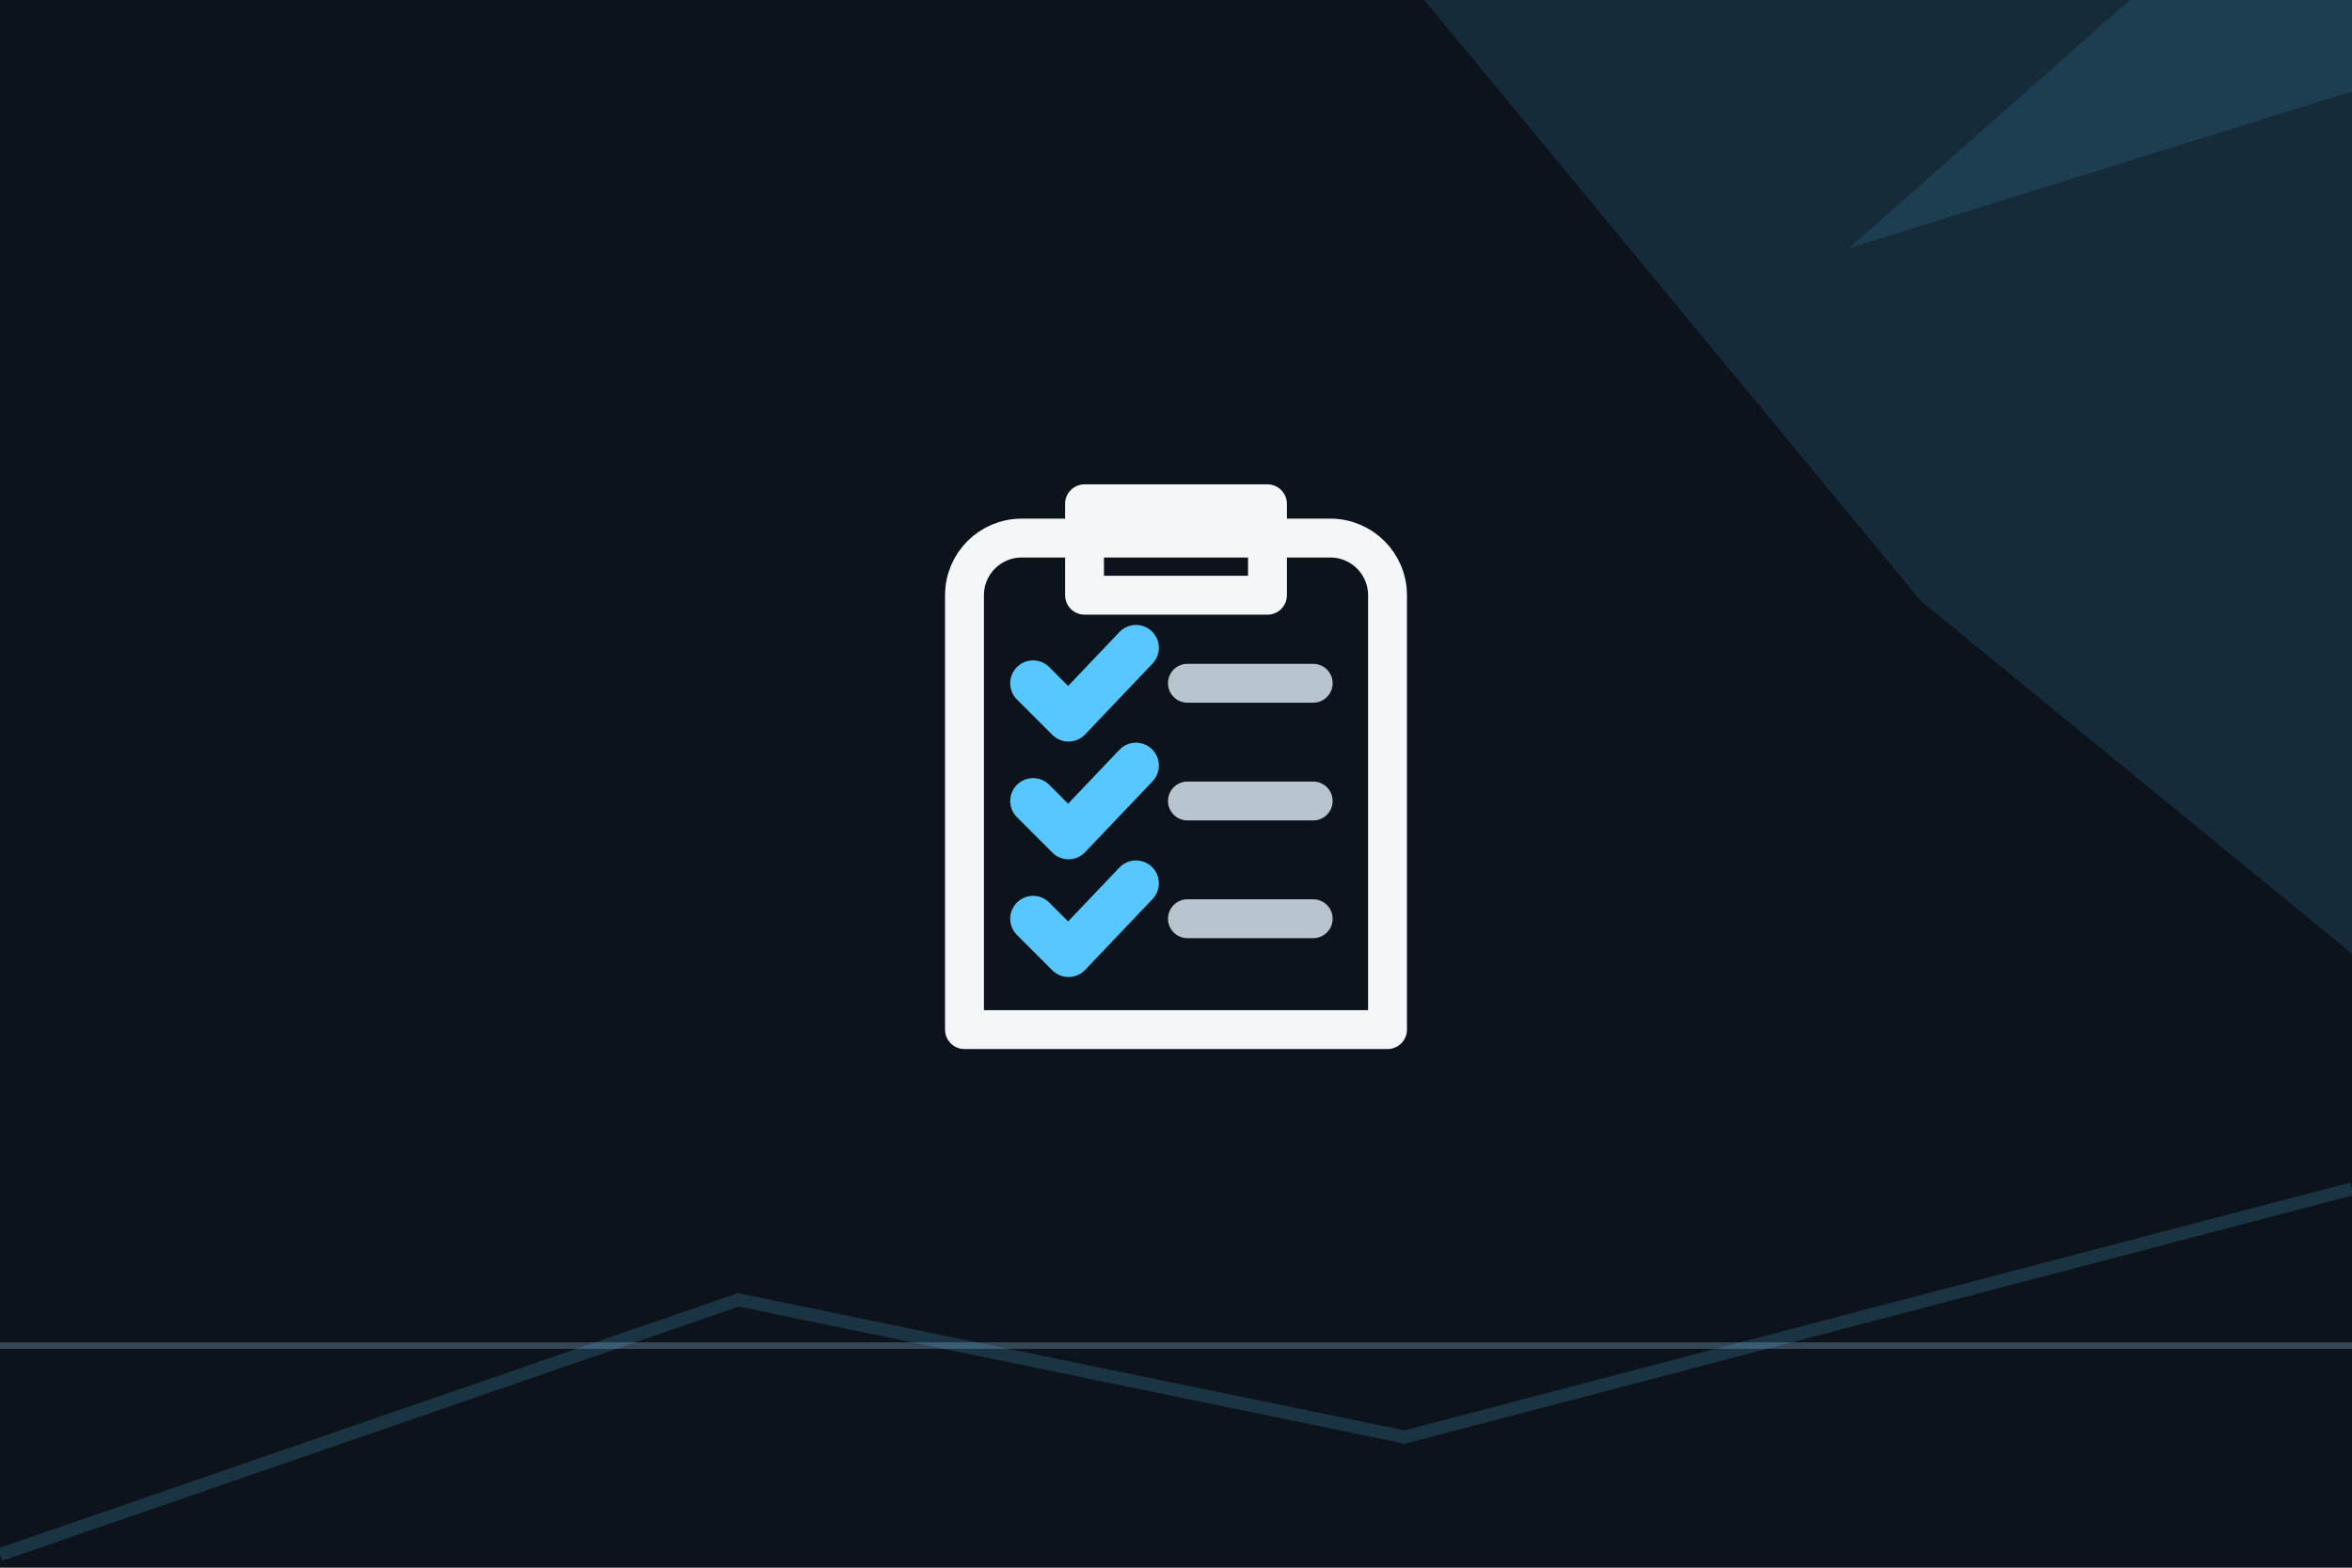
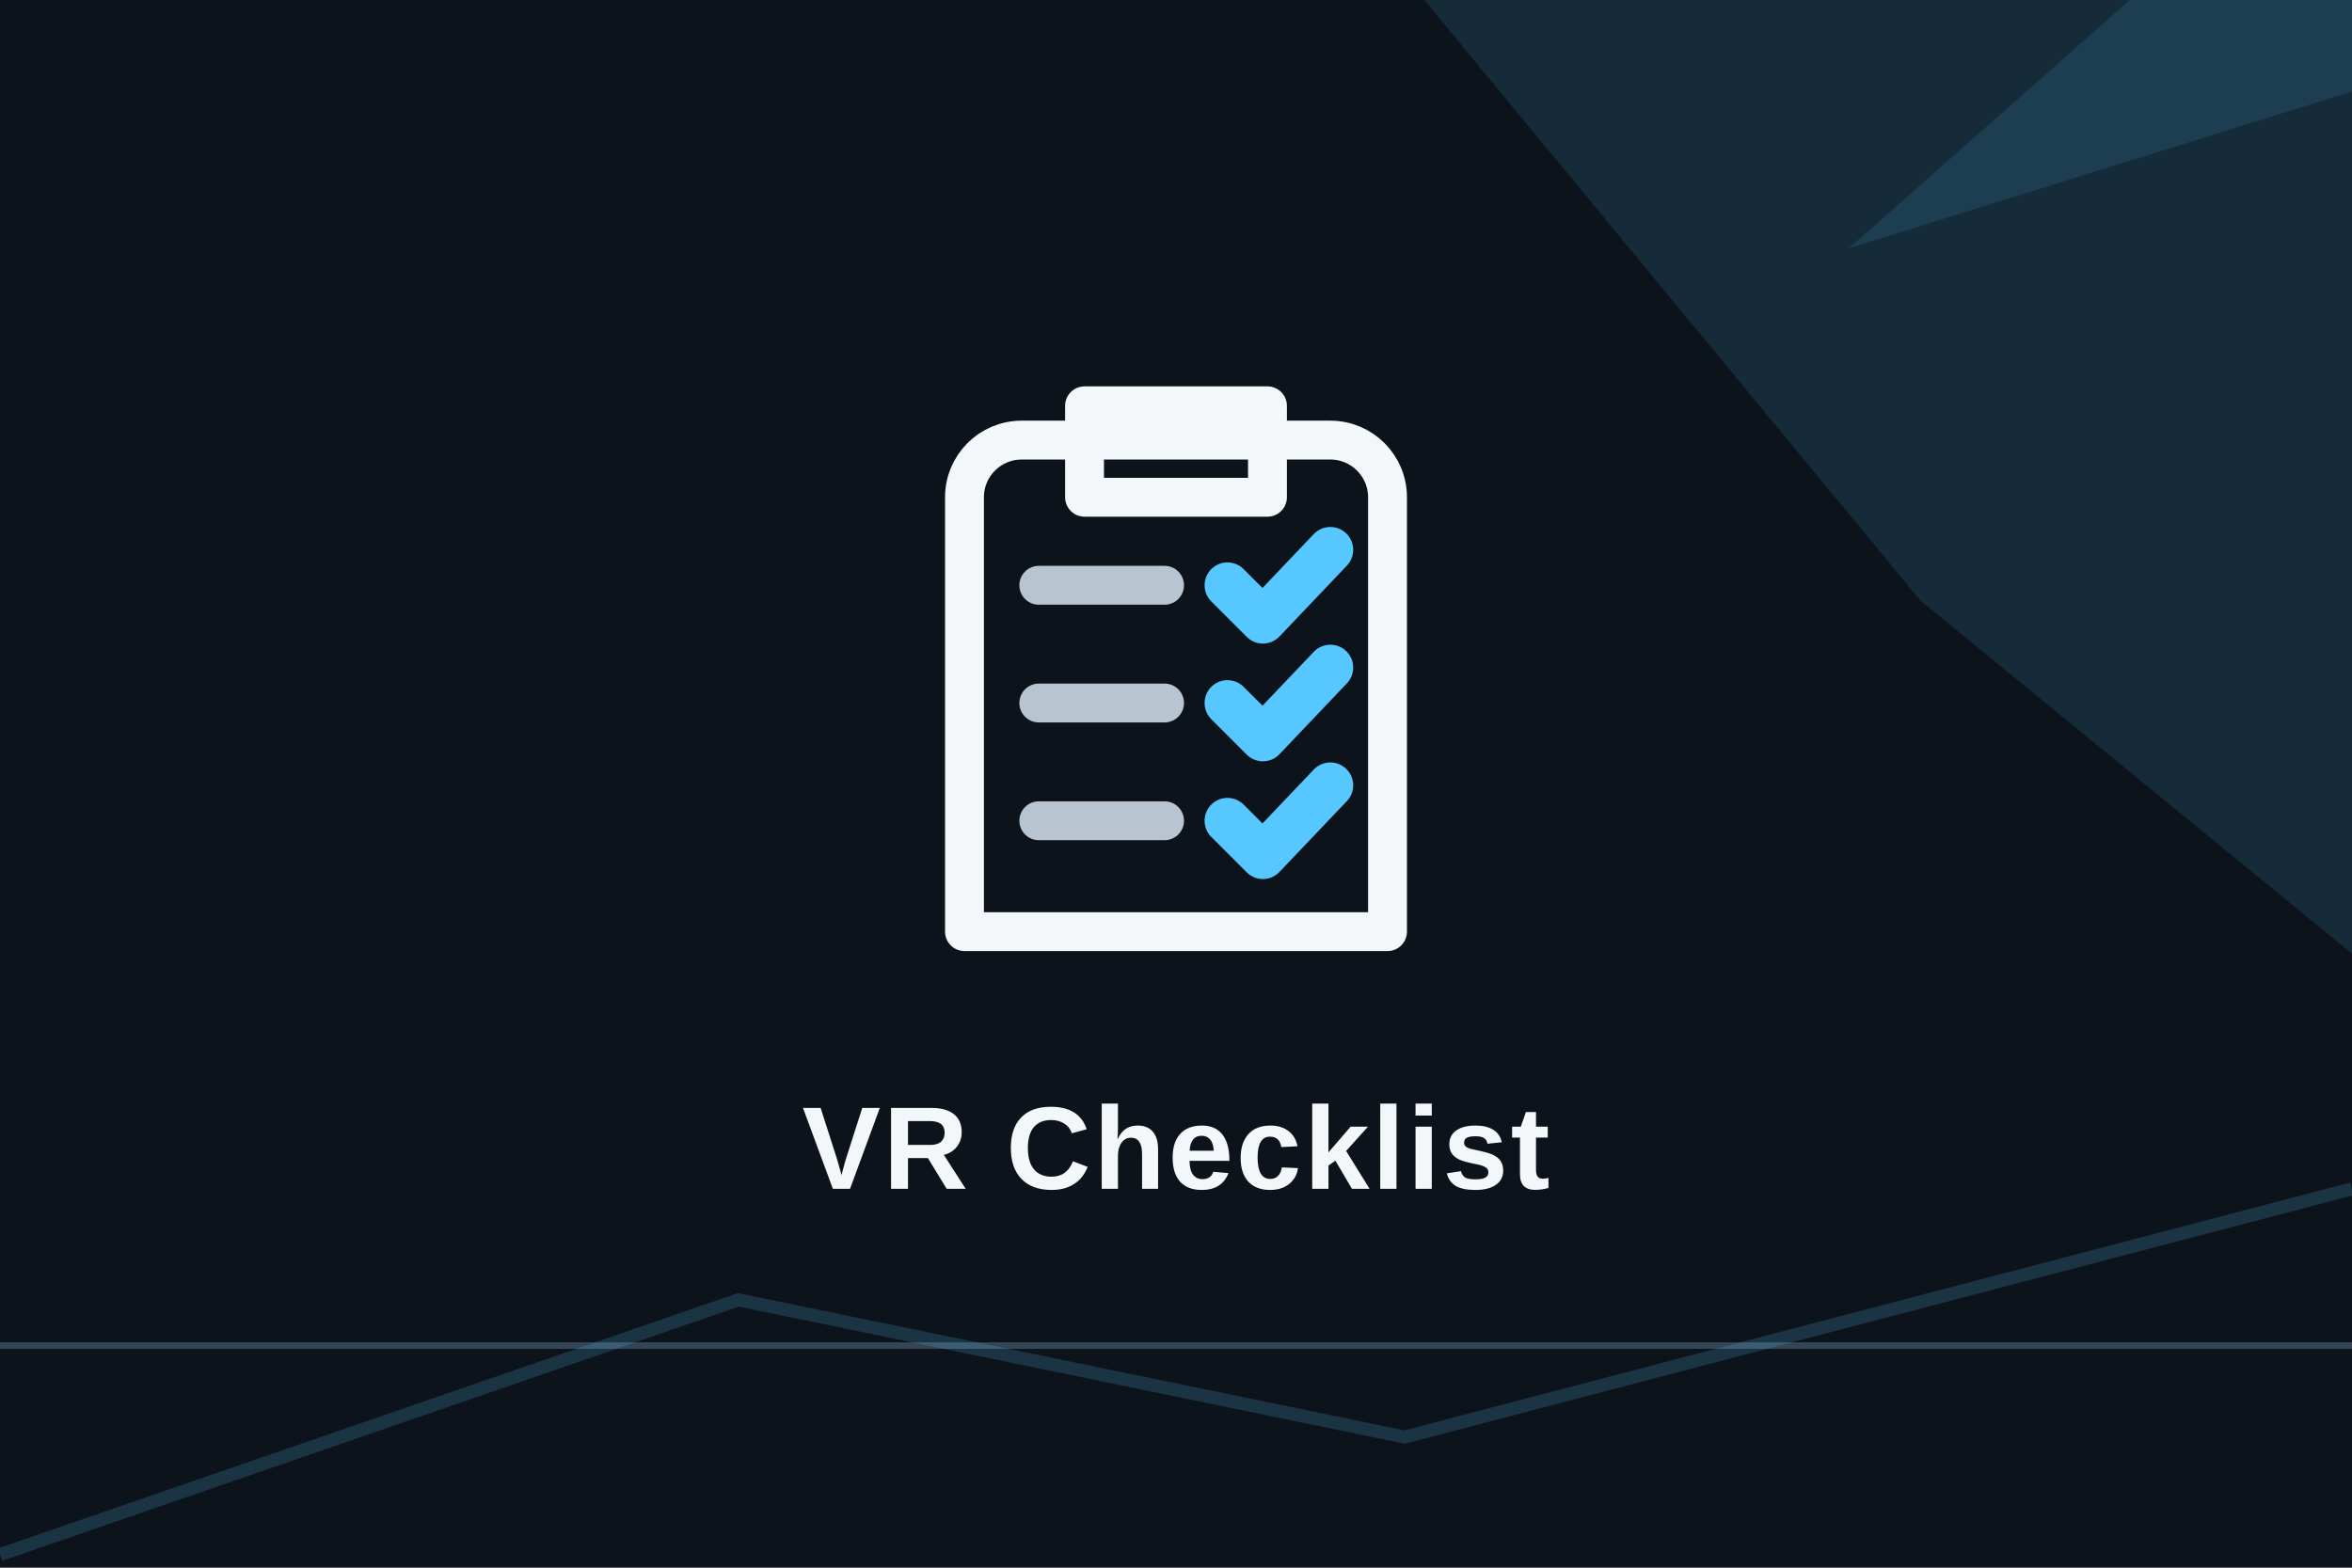
<svg xmlns="http://www.w3.org/2000/svg" width="360" height="240" viewBox="0 0 360 240" fill="none">
  <rect width="360" height="240" fill="#0D131A" />
  <path d="M218 0H360V146L294 92L218 0Z" fill="#152B3A" />
  <path d="M0 206H360" stroke="#344556" />
  <path d="M283 38L360 14V0H326L283 38Z" fill="#57C8FF" fill-opacity="0.12" />
  <path d="M0 238L113 199L215 220L360 182" stroke="#57C8FF" stroke-opacity="0.18" stroke-width="2" />
-   <g transform="translate(134.5 72.75) scale(3.5)">
+   <g transform="translate(134.5 57.75) scale(3.5)">
    <path d="M6.25 2.75H19.75C21.13 2.75 22.25 3.87 22.25 5.25V24.25H3.75V5.25C3.75 3.87 4.87 2.75 6.25 2.75Z" fill="none" stroke="#F4F7FA" stroke-width="1.7" stroke-linejoin="round" />
    <path d="M9 1.25H17V5.25H9V1.25Z" fill="none" stroke="#F4F7FA" stroke-width="1.7" stroke-linejoin="round" />
-     <path d="M6.75 9.1L8.3 10.65L11.25 7.55M6.75 14.25L8.3 15.8L11.25 12.7M6.75 19.4L8.3 20.95L11.25 17.85" fill="none" stroke="#57C8FF" stroke-width="2" stroke-linecap="round" stroke-linejoin="round" />
-     <path d="M13.5 9.1H19M13.5 14.25H19M13.5 19.4H19" fill="none" stroke="#B8C5D1" stroke-width="1.7" stroke-linecap="round" />
+     <path d="M7 9.1H12.5M7 14.25H12.5M7 19.4H12.5" fill="none" stroke="#B8C5D1" stroke-width="1.7" stroke-linecap="round" />
+     <path d="M15.25 9.1L16.8 10.65L19.75 7.55M15.25 14.25L16.8 15.8L19.75 12.7M15.25 19.4L16.8 20.95L19.75 17.85" fill="none" stroke="#57C8FF" stroke-width="2" stroke-linecap="round" stroke-linejoin="round" />
  </g>
+   <text x="180" y="182" fill="#F4F7FA" font-family="Arial, sans-serif" font-size="18" font-weight="600" letter-spacing="0.4" text-anchor="middle">VR Checklist</text>
</svg>
